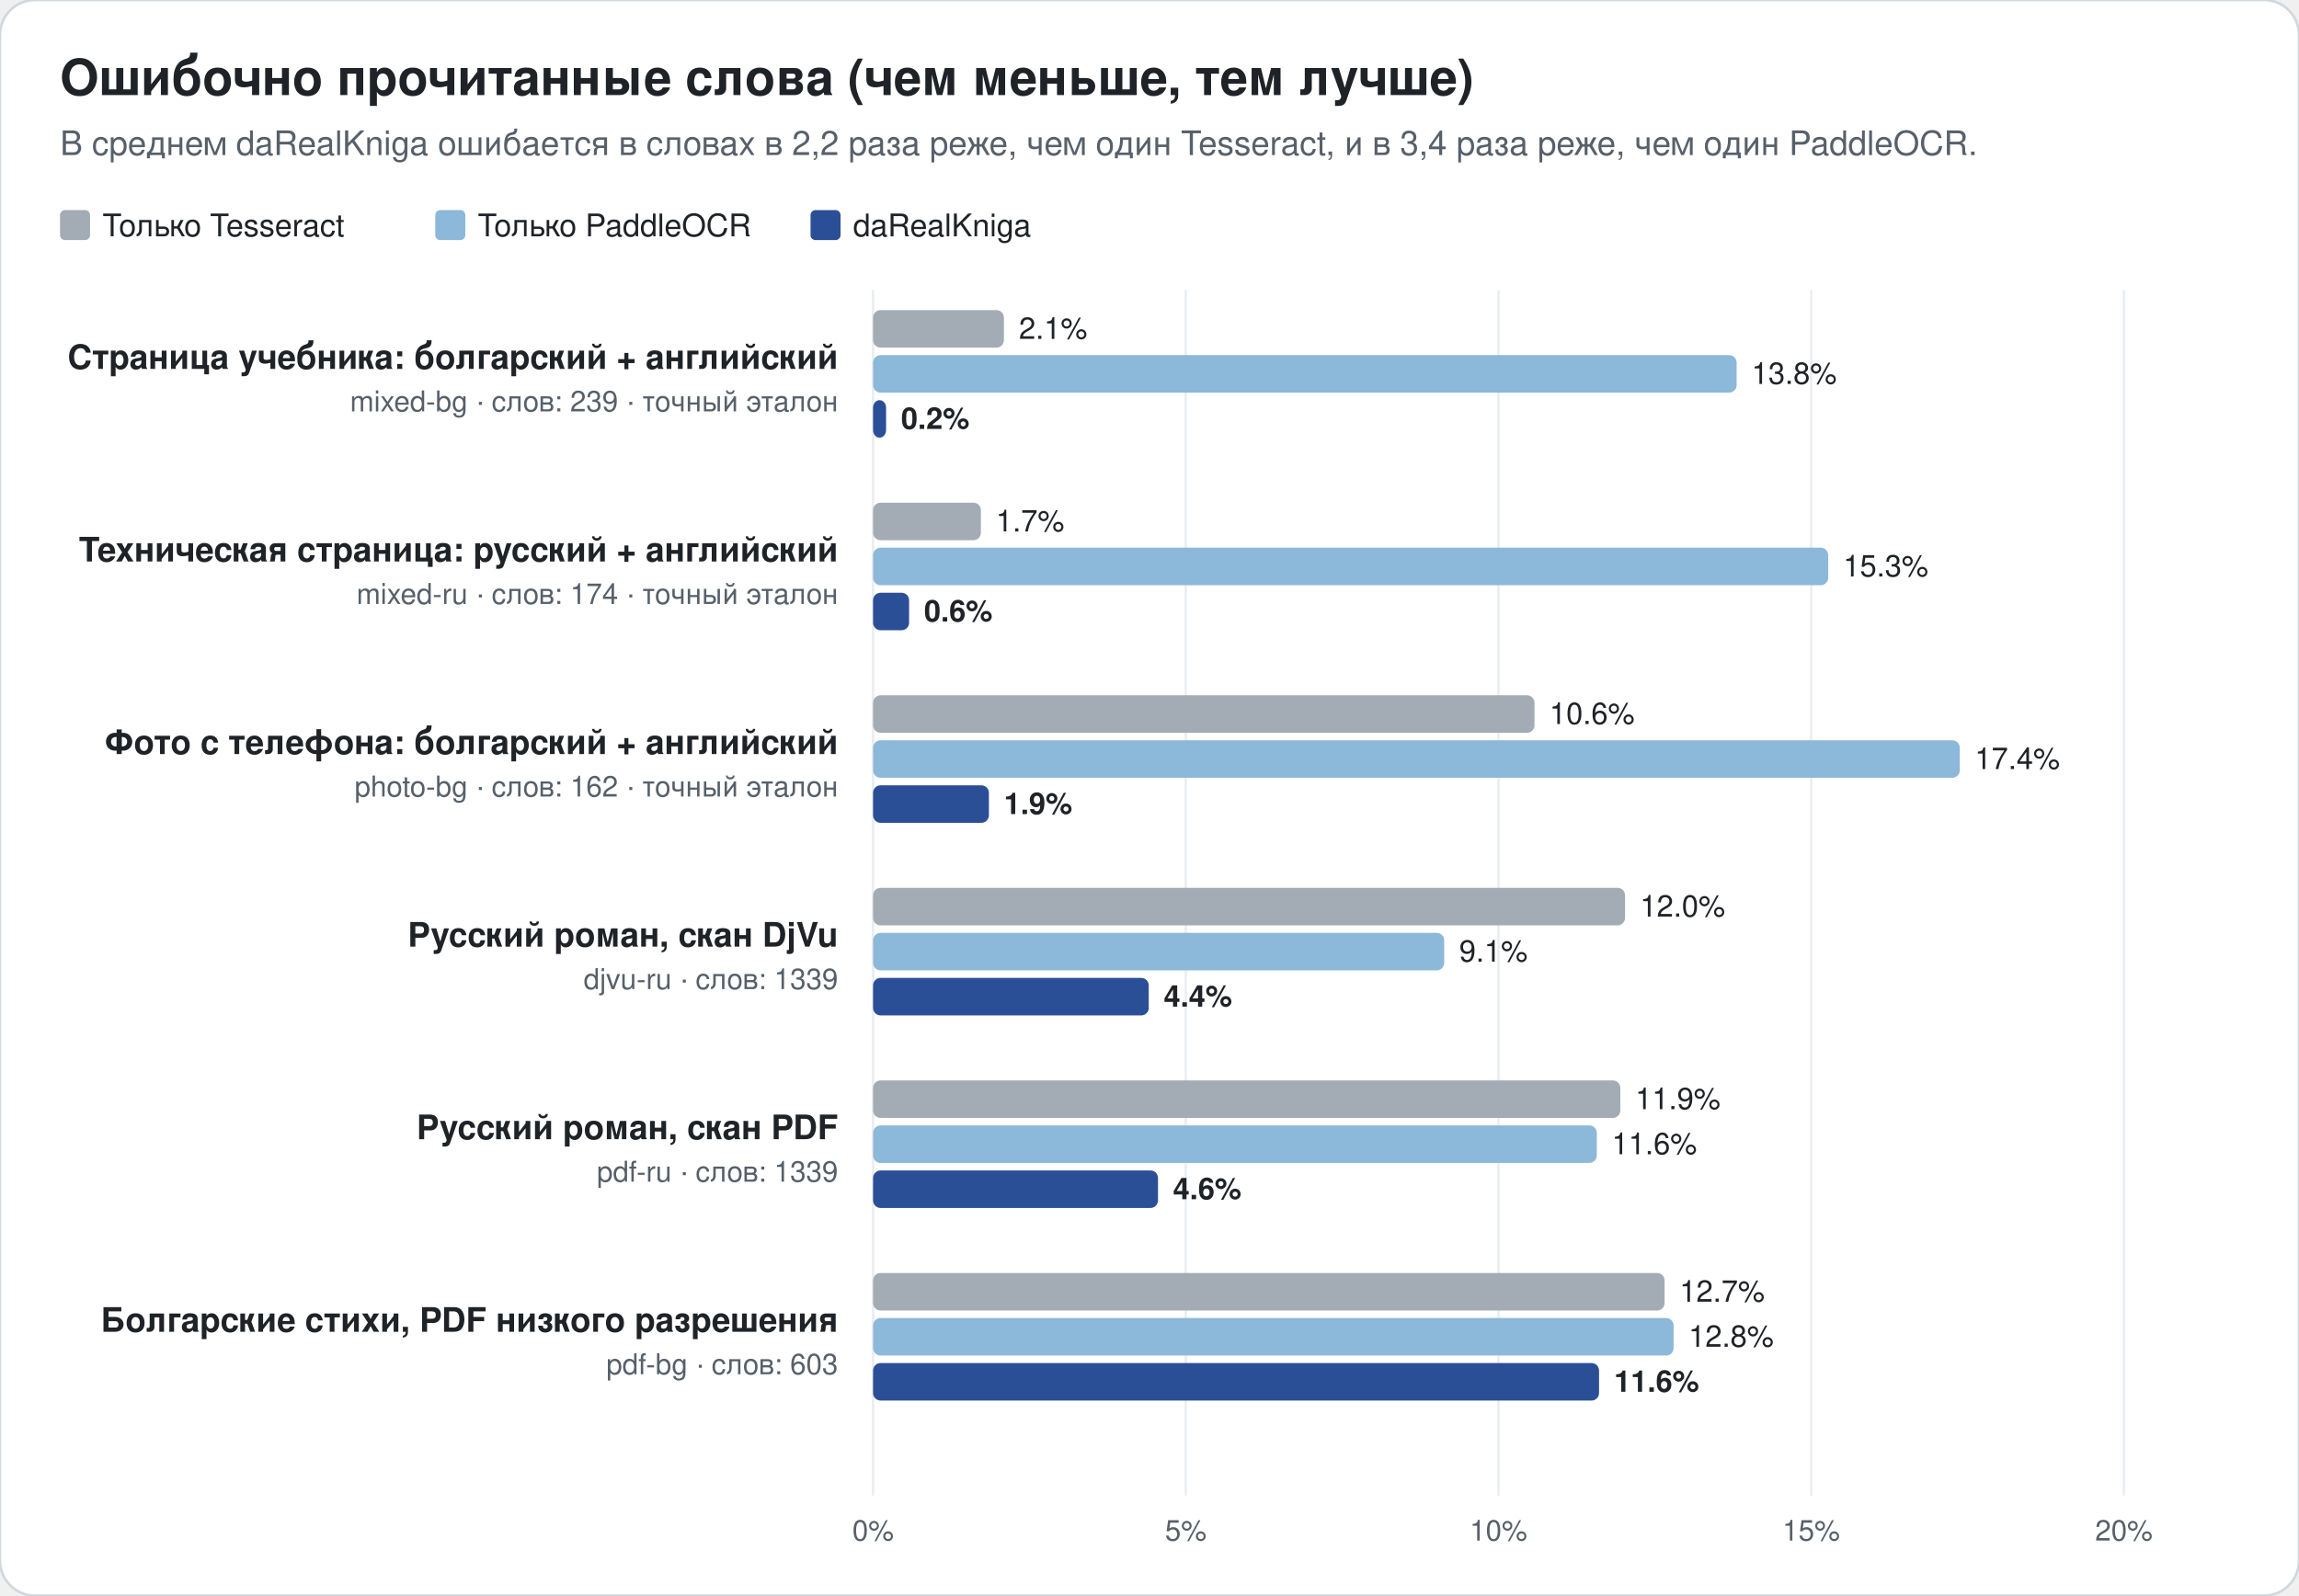
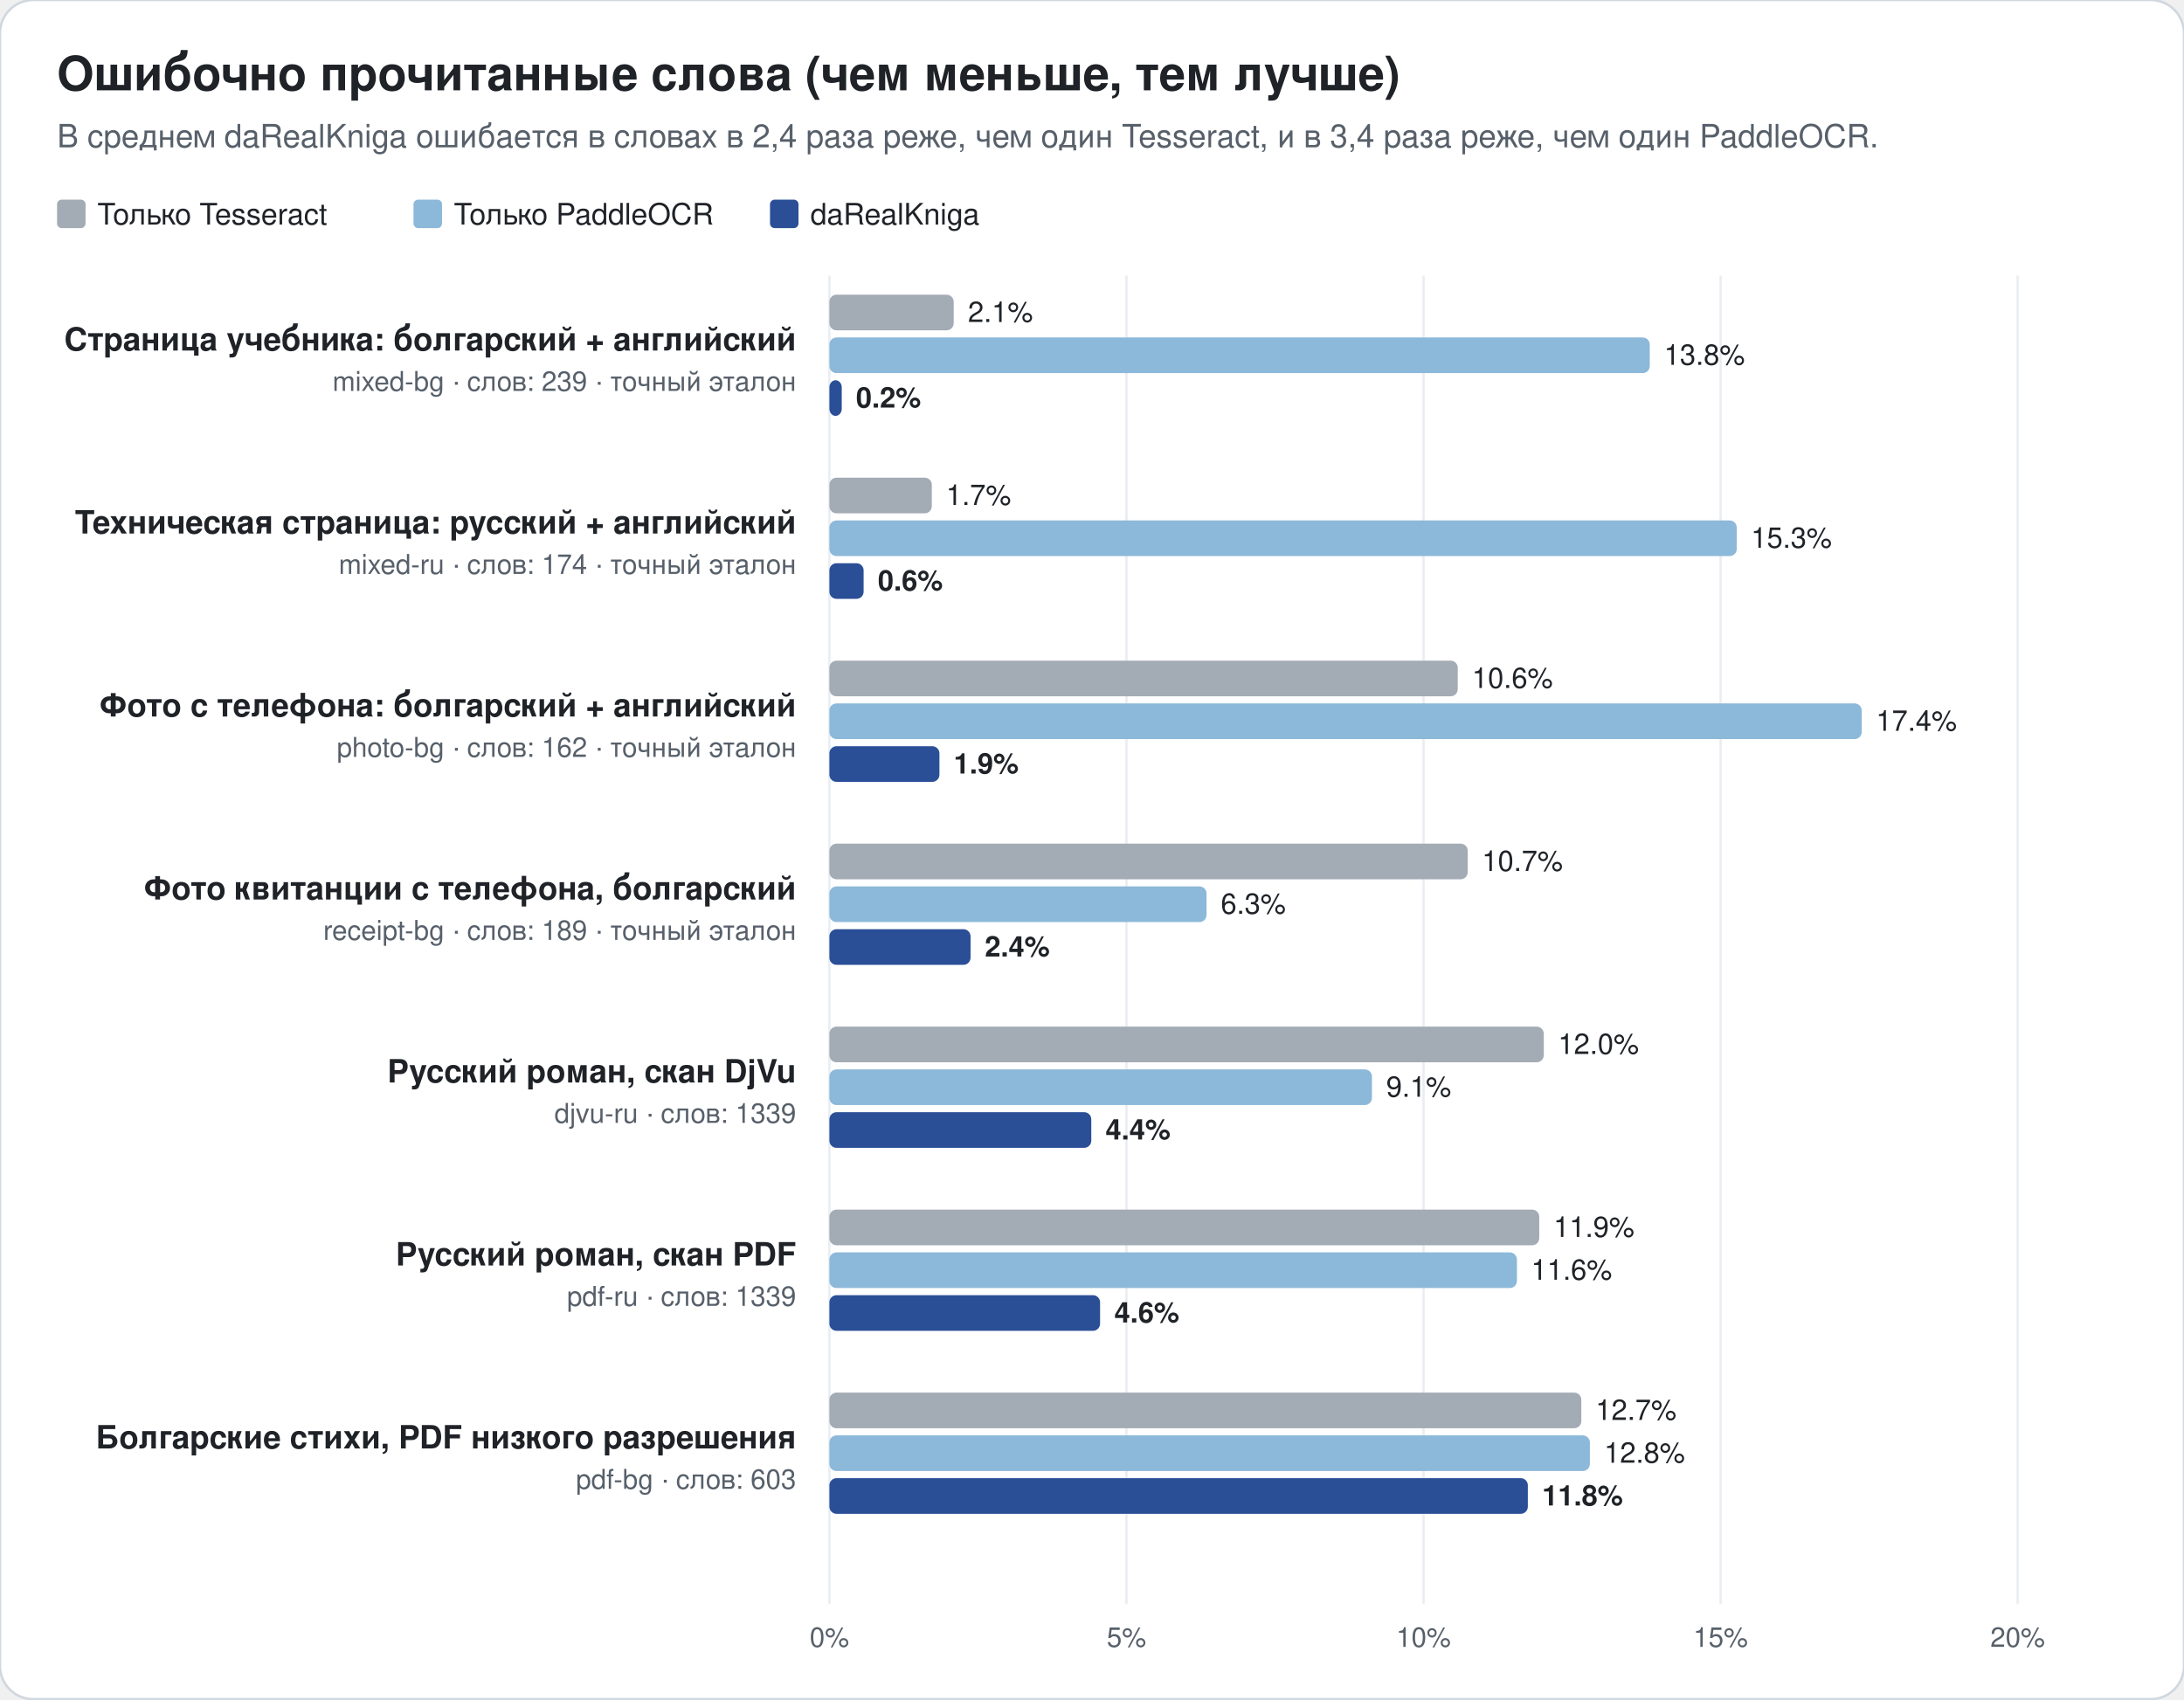
- <svg xmlns="http://www.w3.org/2000/svg" width="919" height="638" viewBox="0 0 919 638" font-family="-apple-system,Segoe UI,Helvetica,Arial,sans-serif">
-   <rect width="919" height="638" rx="14" fill="#ffffff" stroke="#d0d7de" />
+ <svg xmlns="http://www.w3.org/2000/svg" width="919" height="715" viewBox="0 0 919 715" font-family="-apple-system,Segoe UI,Helvetica,Arial,sans-serif">
+   <rect width="919" height="715" rx="14" fill="#ffffff" stroke="#d0d7de" />
  <text x="24" y="38" font-size="20" font-weight="700" fill="#1f2328">Ошибочно прочитанные слова (чем меньше, тем лучше)</text>
-   <text x="24" y="62" font-size="13.5" fill="#57606a">В среднем daRealKniga ошибается в словах в 2,2 раза реже, чем один Tesseract, и в 3,4 раза реже, чем один PaddleOCR.</text>
+   <text x="24" y="62" font-size="13.5" fill="#57606a">В среднем daRealKniga ошибается в словах в 2,4 раза реже, чем один Tesseract, и в 3,4 раза реже, чем один PaddleOCR.</text>
  <rect x="24" y="84" width="12" height="12" rx="2" fill="#a3abb5" />
  <text x="41" y="94.5" font-size="12.5" fill="#1f2328">Только Tesseract</text>
  <rect x="174" y="84" width="12" height="12" rx="2" fill="#8cb8d9" />
  <text x="191" y="94.5" font-size="12.5" fill="#1f2328">Только PaddleOCR</text>
  <rect x="324" y="84" width="12" height="12" rx="2" fill="#2b4f97" />
  <text x="341" y="94.5" font-size="12.5" fill="#1f2328">daRealKniga</text>
-   <line x1="349.0" y1="116" x2="349.0" y2="598" stroke="#eaeef2" />
-   <text x="349.0" y="616" font-size="11.5" fill="#57606a" text-anchor="middle">0%</text>
-   <line x1="474.0" y1="116" x2="474.0" y2="598" stroke="#eaeef2" />
-   <text x="474.0" y="616" font-size="11.5" fill="#57606a" text-anchor="middle">5%</text>
-   <line x1="599.0" y1="116" x2="599.0" y2="598" stroke="#eaeef2" />
-   <text x="599.0" y="616" font-size="11.5" fill="#57606a" text-anchor="middle">10%</text>
-   <line x1="724.0" y1="116" x2="724.0" y2="598" stroke="#eaeef2" />
-   <text x="724.0" y="616" font-size="11.5" fill="#57606a" text-anchor="middle">15%</text>
-   <line x1="849.0" y1="116" x2="849.0" y2="598" stroke="#eaeef2" />
-   <text x="849.0" y="616" font-size="11.5" fill="#57606a" text-anchor="middle">20%</text>
+   <line x1="349.0" y1="116" x2="349.0" y2="675" stroke="#eaeef2" />
+   <text x="349.0" y="693" font-size="11.5" fill="#57606a" text-anchor="middle">0%</text>
+   <line x1="474.0" y1="116" x2="474.0" y2="675" stroke="#eaeef2" />
+   <text x="474.0" y="693" font-size="11.5" fill="#57606a" text-anchor="middle">5%</text>
+   <line x1="599.0" y1="116" x2="599.0" y2="675" stroke="#eaeef2" />
+   <text x="599.0" y="693" font-size="11.5" fill="#57606a" text-anchor="middle">10%</text>
+   <line x1="724.0" y1="116" x2="724.0" y2="675" stroke="#eaeef2" />
+   <text x="724.0" y="693" font-size="11.5" fill="#57606a" text-anchor="middle">15%</text>
+   <line x1="849.0" y1="116" x2="849.0" y2="675" stroke="#eaeef2" />
+   <text x="849.0" y="693" font-size="11.5" fill="#57606a" text-anchor="middle">20%</text>
  <text x="335" y="147.5" font-size="13.5" font-weight="600" fill="#1f2328" text-anchor="end">Страница учебника: болгарский + английский</text>
  <text x="335" y="164.5" font-size="11.5" fill="#57606a" text-anchor="end">mixed-bg · слов: 239 · точный эталон</text>
  <rect x="349" y="124" width="52.3" height="15" rx="3" fill="#a3abb5" />
  <text x="407.3" y="135.5" font-size="12" fill="#1f2328">2.1%</text>
  <rect x="349" y="142" width="345.2" height="15" rx="3" fill="#8cb8d9" />
  <text x="700.2" y="153.5" font-size="12" fill="#1f2328">13.8%</text>
  <rect x="349" y="160" width="5.2" height="15" rx="3" fill="#2b4f97" />
  <text x="360.2" y="171.5" font-size="12" font-weight="700" fill="#1f2328">0.2%</text>
  <text x="335" y="224.5" font-size="13.5" font-weight="600" fill="#1f2328" text-anchor="end">Техническая страница: русский + английский</text>
  <text x="335" y="241.5" font-size="11.5" fill="#57606a" text-anchor="end">mixed-ru · слов: 174 · точный эталон</text>
  <rect x="349" y="201" width="43.1" height="15" rx="3" fill="#a3abb5" />
  <text x="398.1" y="212.5" font-size="12" fill="#1f2328">1.7%</text>
  <rect x="349" y="219" width="381.8" height="15" rx="3" fill="#8cb8d9" />
  <text x="736.8" y="230.5" font-size="12" fill="#1f2328">15.3%</text>
  <rect x="349" y="237" width="14.4" height="15" rx="3" fill="#2b4f97" />
  <text x="369.4" y="248.5" font-size="12" font-weight="700" fill="#1f2328">0.6%</text>
  <text x="335" y="301.5" font-size="13.5" font-weight="600" fill="#1f2328" text-anchor="end">Фото с телефона: болгарский + английский</text>
  <text x="335" y="318.5" font-size="11.5" fill="#57606a" text-anchor="end">photo-bg · слов: 162 · точный эталон</text>
  <rect x="349" y="278" width="264.4" height="15" rx="3" fill="#a3abb5" />
  <text x="619.4" y="289.5" font-size="12" fill="#1f2328">10.6%</text>
  <rect x="349" y="296" width="434.4" height="15" rx="3" fill="#8cb8d9" />
  <text x="789.4" y="307.5" font-size="12" fill="#1f2328">17.4%</text>
  <rect x="349" y="314" width="46.3" height="15" rx="3" fill="#2b4f97" />
  <text x="401.3" y="325.5" font-size="12" font-weight="700" fill="#1f2328">1.9%</text>
-   <text x="335" y="378.5" font-size="13.5" font-weight="600" fill="#1f2328" text-anchor="end">Русский роман, скан DjVu</text>
-   <text x="335" y="395.5" font-size="11.5" fill="#57606a" text-anchor="end">djvu-ru · слов: 1339</text>
-   <rect x="349" y="355" width="300.6" height="15" rx="3" fill="#a3abb5" />
-   <text x="655.6" y="366.5" font-size="12" fill="#1f2328">12.0%</text>
-   <rect x="349" y="373" width="228.3" height="15" rx="3" fill="#8cb8d9" />
-   <text x="583.3" y="384.5" font-size="12" fill="#1f2328">9.1%</text>
-   <rect x="349" y="391" width="110.2" height="15" rx="3" fill="#2b4f97" />
-   <text x="465.2" y="402.5" font-size="12" font-weight="700" fill="#1f2328">4.4%</text>
-   <text x="335" y="455.5" font-size="13.5" font-weight="600" fill="#1f2328" text-anchor="end">Русский роман, скан PDF</text>
-   <text x="335" y="472.5" font-size="11.5" fill="#57606a" text-anchor="end">pdf-ru · слов: 1339</text>
-   <rect x="349" y="432" width="298.7" height="15" rx="3" fill="#a3abb5" />
-   <text x="653.7" y="443.5" font-size="12" fill="#1f2328">11.9%</text>
-   <rect x="349" y="450" width="289.3" height="15" rx="3" fill="#8cb8d9" />
-   <text x="644.3" y="461.5" font-size="12" fill="#1f2328">11.6%</text>
-   <rect x="349" y="468" width="113.9" height="15" rx="3" fill="#2b4f97" />
-   <text x="468.9" y="479.5" font-size="12" font-weight="700" fill="#1f2328">4.6%</text>
-   <text x="335" y="532.5" font-size="13.5" font-weight="600" fill="#1f2328" text-anchor="end">Болгарские стихи, PDF низкого разрешения</text>
-   <text x="335" y="549.5" font-size="11.5" fill="#57606a" text-anchor="end">pdf-bg · слов: 603</text>
-   <rect x="349" y="509" width="316.4" height="15" rx="3" fill="#a3abb5" />
-   <text x="671.4" y="520.5" font-size="12" fill="#1f2328">12.7%</text>
-   <rect x="349" y="527" width="320.0" height="15" rx="3" fill="#8cb8d9" />
-   <text x="675.0" y="538.5" font-size="12" fill="#1f2328">12.8%</text>
-   <rect x="349" y="545" width="290.2" height="15" rx="3" fill="#2b4f97" />
-   <text x="645.2" y="556.5" font-size="12" font-weight="700" fill="#1f2328">11.6%</text>
+   <text x="335" y="378.5" font-size="13.5" font-weight="600" fill="#1f2328" text-anchor="end">Фото квитанции с телефона, болгарский</text>
+   <text x="335" y="395.5" font-size="11.5" fill="#57606a" text-anchor="end">receipt-bg · слов: 189 · точный эталон</text>
+   <rect x="349" y="355" width="268.6" height="15" rx="3" fill="#a3abb5" />
+   <text x="623.6" y="366.5" font-size="12" fill="#1f2328">10.7%</text>
+   <rect x="349" y="373" width="158.7" height="15" rx="3" fill="#8cb8d9" />
+   <text x="513.7" y="384.5" font-size="12" fill="#1f2328">6.3%</text>
+   <rect x="349" y="391" width="59.4" height="15" rx="3" fill="#2b4f97" />
+   <text x="414.4" y="402.5" font-size="12" font-weight="700" fill="#1f2328">2.4%</text>
+   <text x="335" y="455.5" font-size="13.5" font-weight="600" fill="#1f2328" text-anchor="end">Русский роман, скан DjVu</text>
+   <text x="335" y="472.5" font-size="11.5" fill="#57606a" text-anchor="end">djvu-ru · слов: 1339</text>
+   <rect x="349" y="432" width="300.6" height="15" rx="3" fill="#a3abb5" />
+   <text x="655.6" y="443.5" font-size="12" fill="#1f2328">12.0%</text>
+   <rect x="349" y="450" width="228.3" height="15" rx="3" fill="#8cb8d9" />
+   <text x="583.3" y="461.5" font-size="12" fill="#1f2328">9.1%</text>
+   <rect x="349" y="468" width="110.2" height="15" rx="3" fill="#2b4f97" />
+   <text x="465.2" y="479.5" font-size="12" font-weight="700" fill="#1f2328">4.4%</text>
+   <text x="335" y="532.5" font-size="13.5" font-weight="600" fill="#1f2328" text-anchor="end">Русский роман, скан PDF</text>
+   <text x="335" y="549.5" font-size="11.5" fill="#57606a" text-anchor="end">pdf-ru · слов: 1339</text>
+   <rect x="349" y="509" width="298.7" height="15" rx="3" fill="#a3abb5" />
+   <text x="653.7" y="520.5" font-size="12" fill="#1f2328">11.9%</text>
+   <rect x="349" y="527" width="289.3" height="15" rx="3" fill="#8cb8d9" />
+   <text x="644.3" y="538.5" font-size="12" fill="#1f2328">11.6%</text>
+   <rect x="349" y="545" width="113.9" height="15" rx="3" fill="#2b4f97" />
+   <text x="468.9" y="556.5" font-size="12" font-weight="700" fill="#1f2328">4.6%</text>
+   <text x="335" y="609.5" font-size="13.5" font-weight="600" fill="#1f2328" text-anchor="end">Болгарские стихи, PDF низкого разрешения</text>
+   <text x="335" y="626.5" font-size="11.5" fill="#57606a" text-anchor="end">pdf-bg · слов: 603</text>
+   <rect x="349" y="586" width="316.4" height="15" rx="3" fill="#a3abb5" />
+   <text x="671.4" y="597.5" font-size="12" fill="#1f2328">12.7%</text>
+   <rect x="349" y="604" width="320.0" height="15" rx="3" fill="#8cb8d9" />
+   <text x="675.0" y="615.5" font-size="12" fill="#1f2328">12.8%</text>
+   <rect x="349" y="622" width="293.9" height="15" rx="3" fill="#2b4f97" />
+   <text x="648.9" y="633.5" font-size="12" font-weight="700" fill="#1f2328">11.8%</text>
</svg>
